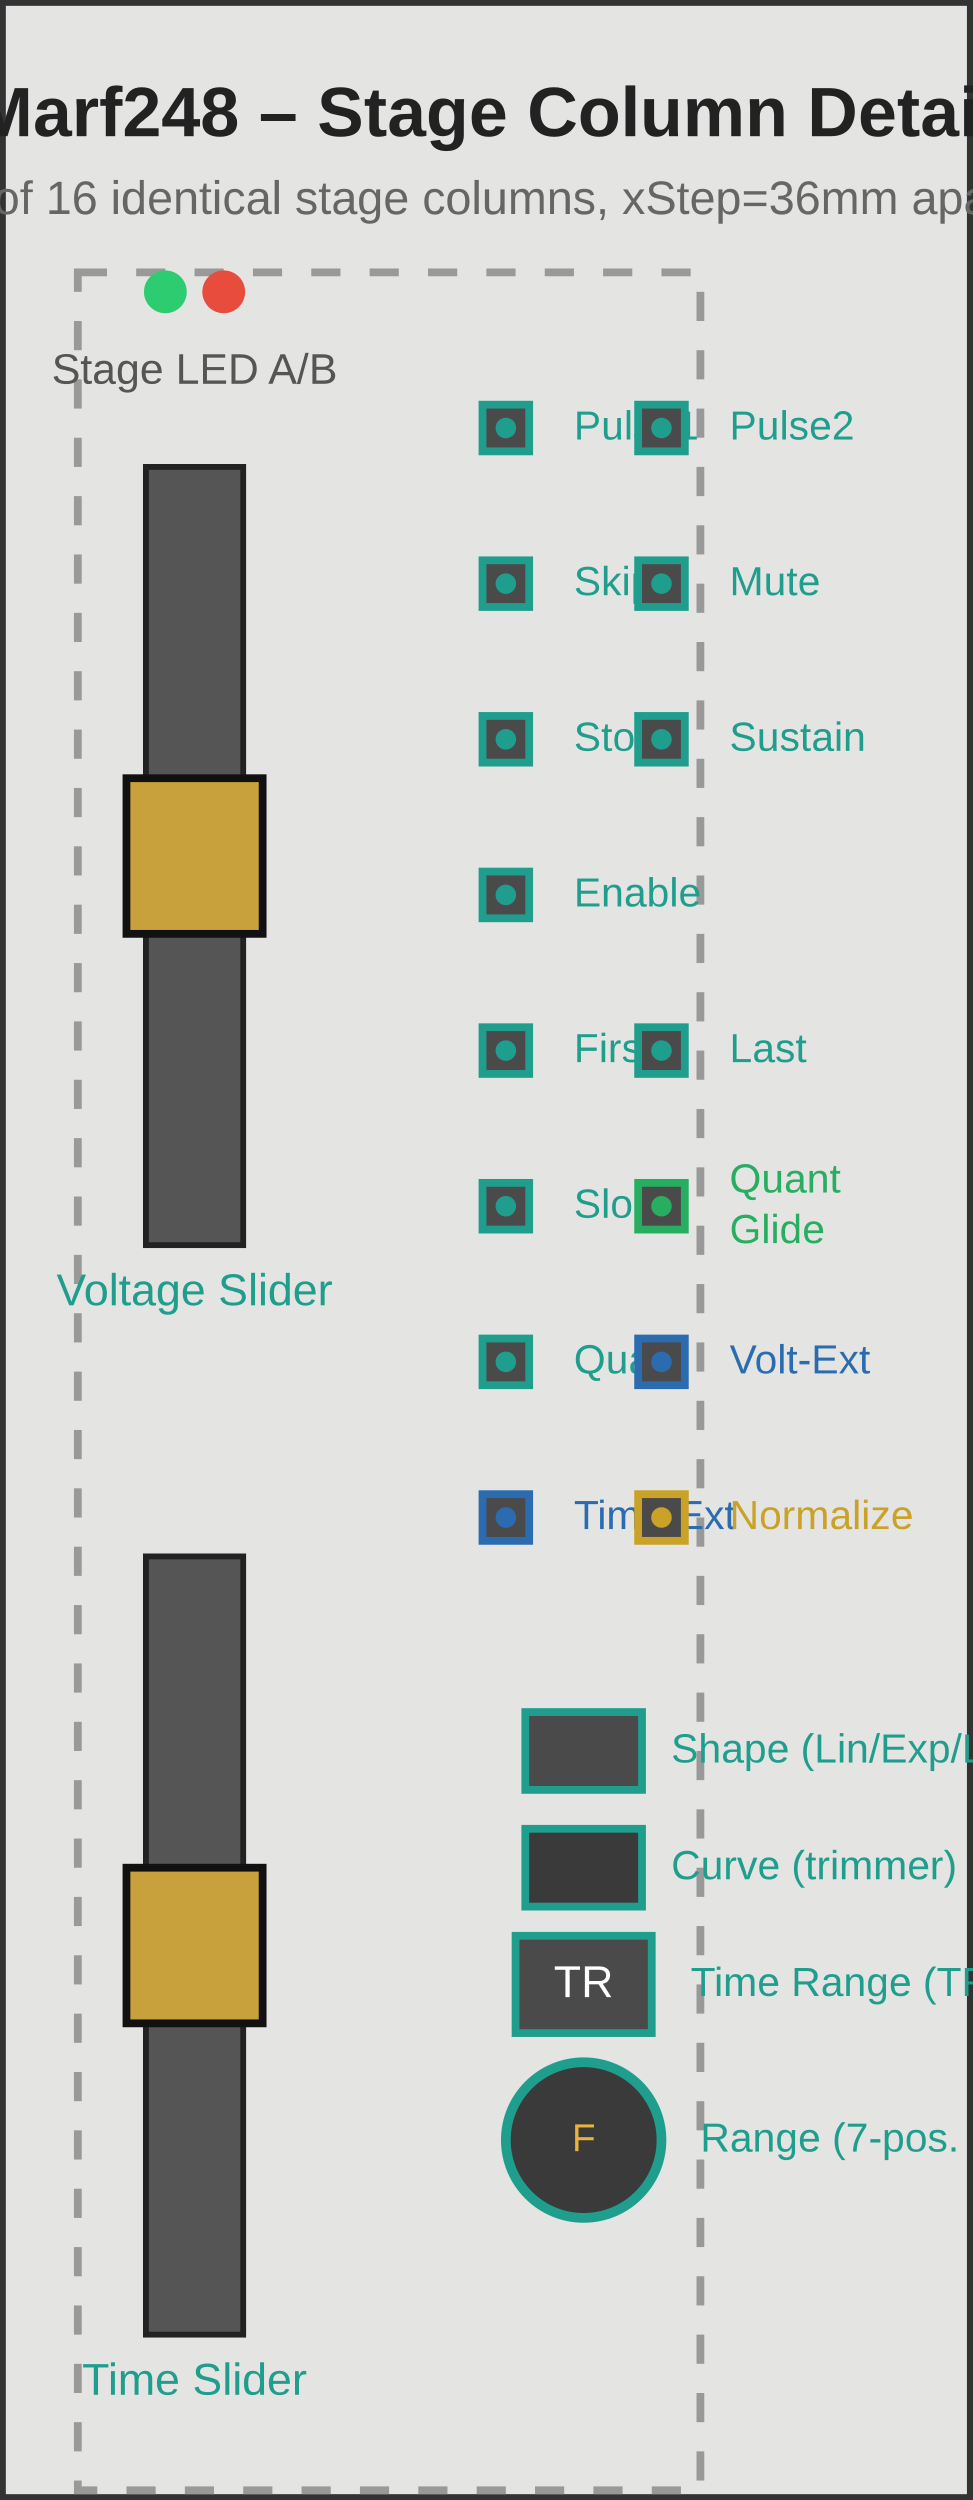
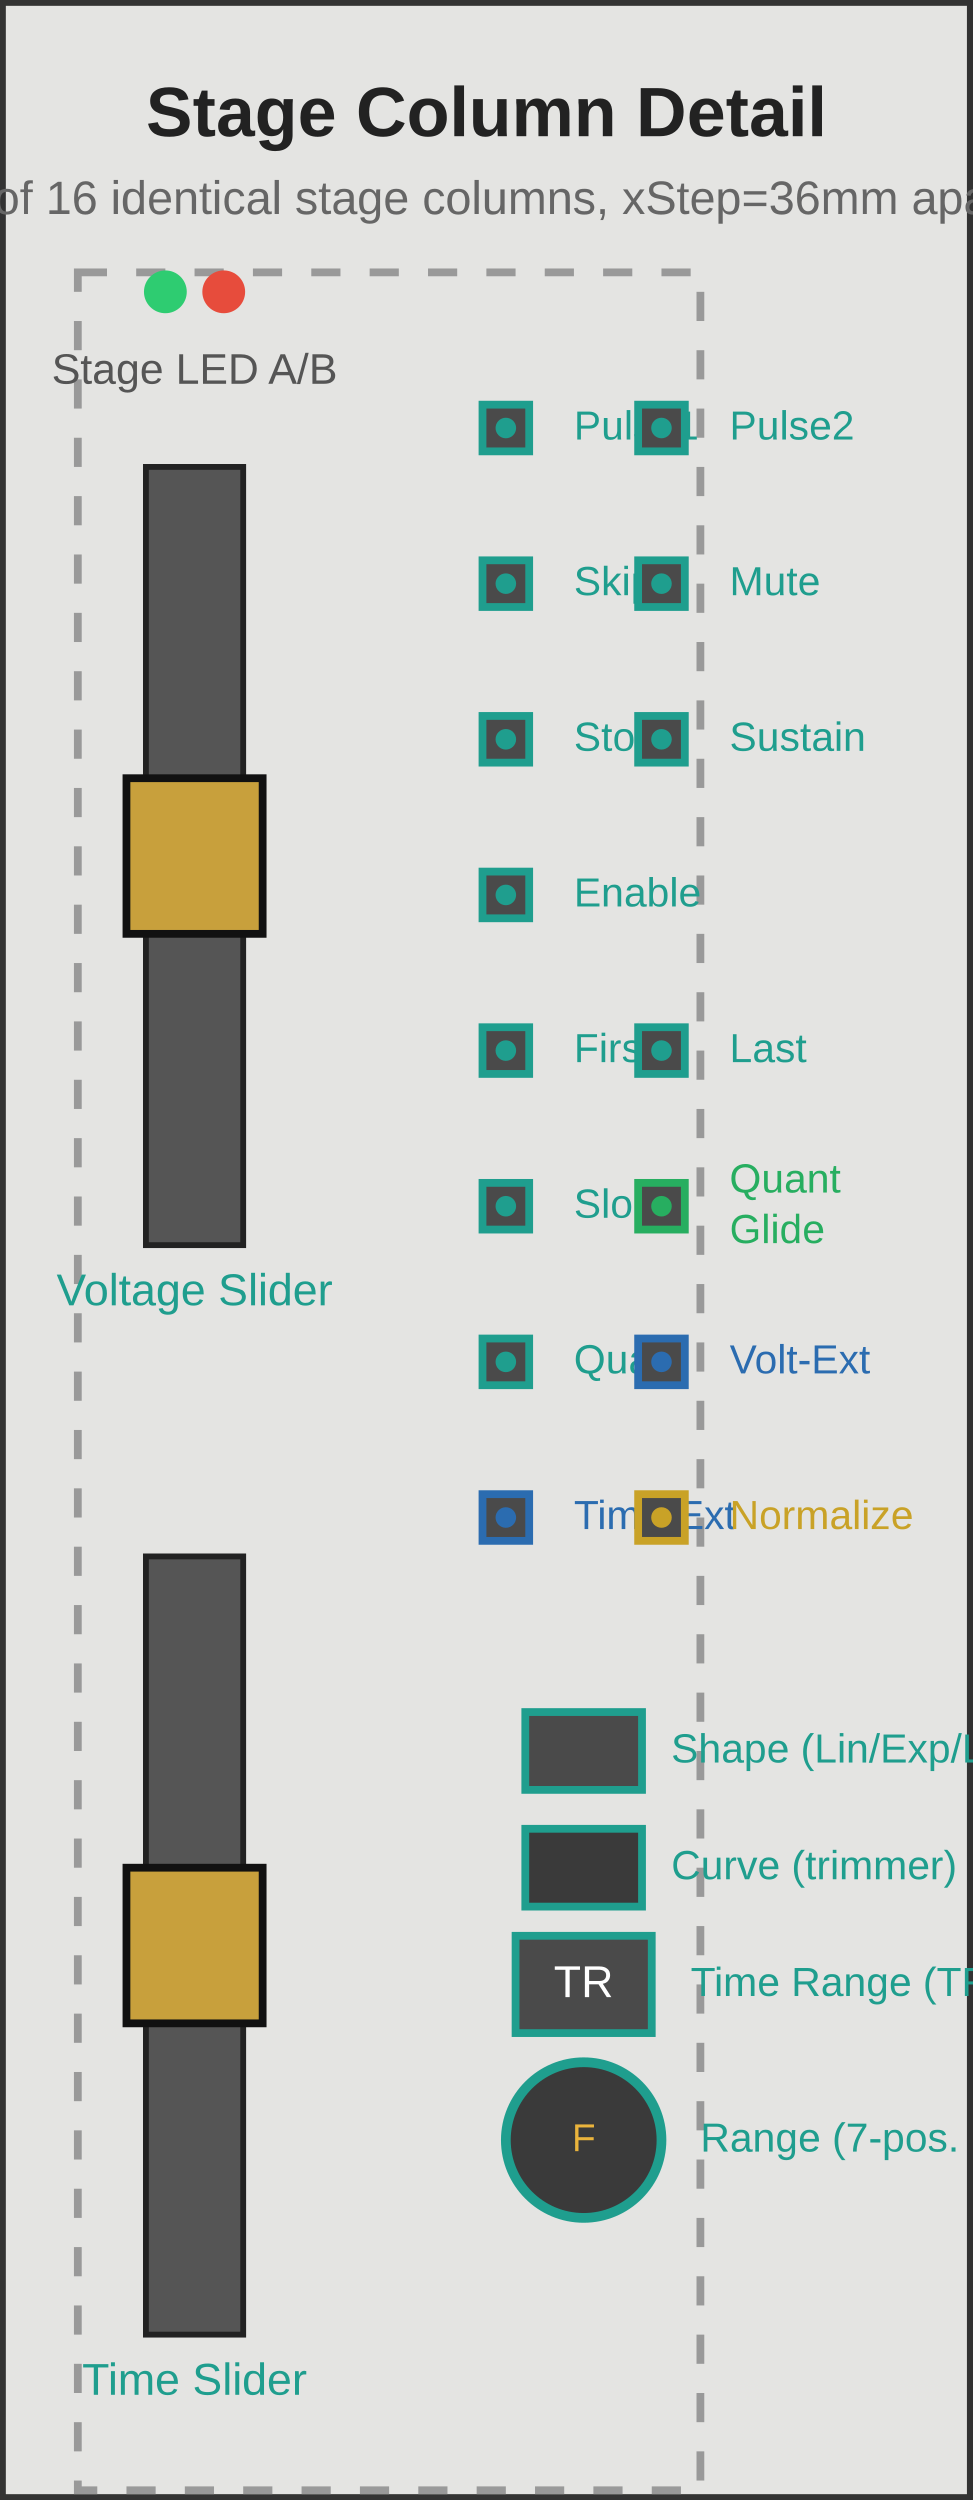
- <svg xmlns="http://www.w3.org/2000/svg" viewBox="0 0 50 128.5" width="200" height="514.0" font-family="Arial, Helvetica, sans-serif">
-   <rect x="0" y="0" width="50" height="128.5" fill="#e4e4e2" stroke="#333333" stroke-width="0.6" />
-   <text x="25.0" y="7" font-size="3.6" fill="#222" text-anchor="middle" font-weight="bold">Marf248 – Stage Column Detail</text>
-   <text x="25.0" y="11" font-size="2.4" fill="#666" text-anchor="middle">(1 of 16 identical stage columns, xStep=36mm apart)</text>
-   <rect x="4" y="14" width="32" height="114" fill="none" stroke="#999" stroke-width="0.4" stroke-dasharray="1.5,1.5" />
-   <circle cx="8.5" cy="15" r="1.1" fill="#2ecc71" />
-   <circle cx="11.5" cy="15" r="1.1" fill="#e74c3c" />
-   <text x="10" y="18.2" font-size="2.2" fill="#555" text-anchor="middle" dominant-baseline="hanging">Stage LED A/B</text>
-   <rect x="7.5" y="24" width="5" height="40" fill="#555" stroke="#222" stroke-width="0.3" />
-   <rect x="6.5" y="40" width="7" height="8" fill="#c8a03c" stroke="#111" stroke-width="0.4" />
-   <text x="10" y="65.5" font-size="2.3" fill="#1f9e8e" text-anchor="middle" dominant-baseline="hanging">Voltage Slider</text>
-   <rect x="7.5" y="80" width="5" height="40" fill="#555" stroke="#222" stroke-width="0.3" />
-   <rect x="6.5" y="96" width="7" height="8" fill="#c8a03c" stroke="#111" stroke-width="0.4" />
-   <text x="10" y="121.5" font-size="2.3" fill="#1f9e8e" text-anchor="middle" dominant-baseline="hanging">Time Slider</text>
-   <rect x="24.8" y="20.8" width="2.4" height="2.4" fill="#4a4a4a" stroke="#1f9e8e" stroke-width="0.4" />
-   <circle cx="26" cy="22" r="0.528" fill="#1f9e8e" />
-   <text x="29.5" y="22.0" font-size="2.1" fill="#1f9e8e" text-anchor="start" dominant-baseline="middle">Pulse1</text>
-   <rect x="32.8" y="20.8" width="2.4" height="2.4" fill="#4a4a4a" stroke="#1f9e8e" stroke-width="0.4" />
-   <circle cx="34" cy="22" r="0.528" fill="#1f9e8e" />
-   <text x="37.5" y="22.0" font-size="2.1" fill="#1f9e8e" text-anchor="start" dominant-baseline="middle">Pulse2</text>
-   <rect x="24.8" y="28.8" width="2.4" height="2.4" fill="#4a4a4a" stroke="#1f9e8e" stroke-width="0.4" />
-   <circle cx="26" cy="30" r="0.528" fill="#1f9e8e" />
-   <text x="29.5" y="30.0" font-size="2.1" fill="#1f9e8e" text-anchor="start" dominant-baseline="middle">Skip</text>
-   <rect x="32.8" y="28.8" width="2.4" height="2.4" fill="#4a4a4a" stroke="#1f9e8e" stroke-width="0.4" />
-   <circle cx="34" cy="30" r="0.528" fill="#1f9e8e" />
-   <text x="37.5" y="30.0" font-size="2.1" fill="#1f9e8e" text-anchor="start" dominant-baseline="middle">Mute</text>
-   <rect x="24.8" y="36.8" width="2.4" height="2.4" fill="#4a4a4a" stroke="#1f9e8e" stroke-width="0.4" />
-   <circle cx="26" cy="38" r="0.528" fill="#1f9e8e" />
-   <text x="29.5" y="38.0" font-size="2.1" fill="#1f9e8e" text-anchor="start" dominant-baseline="middle">Stop</text>
-   <rect x="32.8" y="36.8" width="2.4" height="2.4" fill="#4a4a4a" stroke="#1f9e8e" stroke-width="0.4" />
-   <circle cx="34" cy="38" r="0.528" fill="#1f9e8e" />
-   <text x="37.5" y="38.0" font-size="2.1" fill="#1f9e8e" text-anchor="start" dominant-baseline="middle">Sustain</text>
-   <rect x="24.8" y="44.8" width="2.4" height="2.4" fill="#4a4a4a" stroke="#1f9e8e" stroke-width="0.4" />
-   <circle cx="26" cy="46" r="0.528" fill="#1f9e8e" />
-   <text x="29.5" y="46.0" font-size="2.1" fill="#1f9e8e" text-anchor="start" dominant-baseline="middle">Enable</text>
-   <rect x="24.8" y="52.8" width="2.4" height="2.4" fill="#4a4a4a" stroke="#1f9e8e" stroke-width="0.4" />
-   <circle cx="26" cy="54" r="0.528" fill="#1f9e8e" />
-   <text x="29.5" y="54.0" font-size="2.1" fill="#1f9e8e" text-anchor="start" dominant-baseline="middle">First</text>
-   <rect x="32.8" y="52.8" width="2.4" height="2.4" fill="#4a4a4a" stroke="#1f9e8e" stroke-width="0.4" />
-   <circle cx="34" cy="54" r="0.528" fill="#1f9e8e" />
-   <text x="37.5" y="54.0" font-size="2.1" fill="#1f9e8e" text-anchor="start" dominant-baseline="middle">Last</text>
-   <rect x="24.8" y="60.8" width="2.4" height="2.4" fill="#4a4a4a" stroke="#1f9e8e" stroke-width="0.4" />
-   <circle cx="26" cy="62" r="0.528" fill="#1f9e8e" />
-   <text x="29.5" y="62.0" font-size="2.1" fill="#1f9e8e" text-anchor="start" dominant-baseline="middle">Slope</text>
-   <rect x="32.8" y="60.8" width="2.4" height="2.4" fill="#4a4a4a" stroke="#27ae60" stroke-width="0.4" />
-   <circle cx="34" cy="62" r="0.528" fill="#27ae60" />
-   <text x="37.5" y="60.7" font-size="2.1" fill="#27ae60" text-anchor="start" dominant-baseline="middle">Quant</text>
-   <text x="37.5" y="63.3" font-size="2.1" fill="#27ae60" text-anchor="start" dominant-baseline="middle">Glide</text>
-   <rect x="24.8" y="68.8" width="2.4" height="2.4" fill="#4a4a4a" stroke="#1f9e8e" stroke-width="0.4" />
-   <circle cx="26" cy="70" r="0.528" fill="#1f9e8e" />
-   <text x="29.5" y="70.0" font-size="2.1" fill="#1f9e8e" text-anchor="start" dominant-baseline="middle">Quant</text>
-   <rect x="32.8" y="68.8" width="2.4" height="2.4" fill="#4a4a4a" stroke="#2b6cb0" stroke-width="0.4" />
-   <circle cx="34" cy="70" r="0.528" fill="#2b6cb0" />
-   <text x="37.5" y="70.0" font-size="2.1" fill="#2b6cb0" text-anchor="start" dominant-baseline="middle">Volt-Ext</text>
-   <rect x="24.8" y="76.8" width="2.4" height="2.4" fill="#4a4a4a" stroke="#2b6cb0" stroke-width="0.4" />
-   <circle cx="26" cy="78" r="0.528" fill="#2b6cb0" />
-   <text x="29.5" y="78.0" font-size="2.1" fill="#2b6cb0" text-anchor="start" dominant-baseline="middle">Time-Ext</text>
-   <rect x="32.8" y="76.8" width="2.4" height="2.4" fill="#4a4a4a" stroke="#c9a227" stroke-width="0.4" />
-   <circle cx="34" cy="78" r="0.528" fill="#c9a227" />
-   <text x="37.5" y="78.0" font-size="2.1" fill="#c9a227" text-anchor="start" dominant-baseline="middle">Normalize</text>
-   <rect x="27" y="88" width="6" height="4" fill="#4a4a4a" stroke="#1f9e8e" stroke-width="0.4" />
-   <text x="34.5" y="90" font-size="2.1" fill="#1f9e8e" text-anchor="start" dominant-baseline="middle">Shape (Lin/Exp/Log cycle)</text>
-   <rect x="27" y="94" width="6" height="4" fill="#3a3a3a" stroke="#1f9e8e" stroke-width="0.4" />
-   <text x="34.5" y="96" font-size="2.1" fill="#1f9e8e" text-anchor="start" dominant-baseline="middle">Curve (trimmer)</text>
-   <rect x="26.5" y="99.5" width="7" height="5" fill="#4a4a4a" stroke="#1f9e8e" stroke-width="0.4" />
-   <text x="30" y="102" font-size="2.3" fill="#fff" text-anchor="middle" dominant-baseline="middle">TR</text>
-   <text x="35.5" y="102" font-size="2.1" fill="#1f9e8e" text-anchor="start" dominant-baseline="middle">Time Range (TR1-4 cycle)</text>
-   <circle cx="30" cy="110" r="4" fill="#3a3a3a" stroke="#1f9e8e" stroke-width="0.5" />
-   <text x="30" y="110" font-size="2" fill="#eab43c" text-anchor="middle" dominant-baseline="middle">F</text>
-   <text x="36" y="110" font-size="2.1" fill="#1f9e8e" text-anchor="start" dominant-baseline="middle">Range (7-pos. knob F/H/L0..L8)</text>
+ <svg xmlns="http://www.w3.org/2000/svg" viewBox="0 0 50 128.5" width="200" height="514.0" font-family="Arial, Helvetica, sans-serif" version="1.1" id="svg28">
+   <defs id="defs28" />
+   <rect x="0" y="0" width="50" height="128.5" fill="#e4e4e2" stroke="#333333" stroke-width="0.6" id="rect1" />
+   <text x="25" y="7" font-size="3.6px" fill="#222222" text-anchor="middle" font-weight="bold" id="text1">Stage Column Detail</text>
+   <text x="25.0" y="11" font-size="2.4" fill="#666" text-anchor="middle" id="text2">(1 of 16 identical stage columns, xStep=36mm apart)</text>
+   <rect x="4" y="14" width="32" height="114" fill="none" stroke="#999" stroke-width="0.4" stroke-dasharray="1.5,1.5" id="rect2" />
+   <circle cx="8.5" cy="15" r="1.1" fill="#2ecc71" id="circle2" />
+   <circle cx="11.5" cy="15" r="1.1" fill="#e74c3c" id="circle3" />
+   <text x="10" y="18.2" font-size="2.2" fill="#555" text-anchor="middle" dominant-baseline="hanging" id="text3">Stage LED A/B</text>
+   <rect x="7.5" y="24" width="5" height="40" fill="#555" stroke="#222" stroke-width="0.3" id="rect3" />
+   <rect x="6.5" y="40" width="7" height="8" fill="#c8a03c" stroke="#111" stroke-width="0.4" id="rect4" />
+   <text x="10" y="65.5" font-size="2.3" fill="#1f9e8e" text-anchor="middle" dominant-baseline="hanging" id="text4">Voltage Slider</text>
+   <rect x="7.5" y="80" width="5" height="40" fill="#555" stroke="#222" stroke-width="0.3" id="rect5" />
+   <rect x="6.5" y="96" width="7" height="8" fill="#c8a03c" stroke="#111" stroke-width="0.4" id="rect6" />
+   <text x="10" y="121.5" font-size="2.3" fill="#1f9e8e" text-anchor="middle" dominant-baseline="hanging" id="text6">Time Slider</text>
+   <rect x="24.8" y="20.8" width="2.4" height="2.4" fill="#4a4a4a" stroke="#1f9e8e" stroke-width="0.4" id="rect7" />
+   <circle cx="26" cy="22" r="0.528" fill="#1f9e8e" id="circle7" />
+   <text x="29.5" y="22.0" font-size="2.1" fill="#1f9e8e" text-anchor="start" dominant-baseline="middle" id="text7">Pulse1</text>
+   <rect x="32.8" y="20.8" width="2.4" height="2.4" fill="#4a4a4a" stroke="#1f9e8e" stroke-width="0.4" id="rect8" />
+   <circle cx="34" cy="22" r="0.528" fill="#1f9e8e" id="circle8" />
+   <text x="37.5" y="22.0" font-size="2.1" fill="#1f9e8e" text-anchor="start" dominant-baseline="middle" id="text8">Pulse2</text>
+   <rect x="24.8" y="28.8" width="2.4" height="2.4" fill="#4a4a4a" stroke="#1f9e8e" stroke-width="0.4" id="rect9" />
+   <circle cx="26" cy="30" r="0.528" fill="#1f9e8e" id="circle9" />
+   <text x="29.5" y="30.0" font-size="2.1" fill="#1f9e8e" text-anchor="start" dominant-baseline="middle" id="text9">Skip</text>
+   <rect x="32.8" y="28.8" width="2.4" height="2.4" fill="#4a4a4a" stroke="#1f9e8e" stroke-width="0.4" id="rect10" />
+   <circle cx="34" cy="30" r="0.528" fill="#1f9e8e" id="circle10" />
+   <text x="37.5" y="30.0" font-size="2.1" fill="#1f9e8e" text-anchor="start" dominant-baseline="middle" id="text10">Mute</text>
+   <rect x="24.8" y="36.8" width="2.4" height="2.4" fill="#4a4a4a" stroke="#1f9e8e" stroke-width="0.4" id="rect11" />
+   <circle cx="26" cy="38" r="0.528" fill="#1f9e8e" id="circle11" />
+   <text x="29.5" y="38.0" font-size="2.1" fill="#1f9e8e" text-anchor="start" dominant-baseline="middle" id="text11">Stop</text>
+   <rect x="32.8" y="36.8" width="2.4" height="2.4" fill="#4a4a4a" stroke="#1f9e8e" stroke-width="0.4" id="rect12" />
+   <circle cx="34" cy="38" r="0.528" fill="#1f9e8e" id="circle12" />
+   <text x="37.5" y="38.0" font-size="2.1" fill="#1f9e8e" text-anchor="start" dominant-baseline="middle" id="text12">Sustain</text>
+   <rect x="24.8" y="44.8" width="2.4" height="2.4" fill="#4a4a4a" stroke="#1f9e8e" stroke-width="0.4" id="rect13" />
+   <circle cx="26" cy="46" r="0.528" fill="#1f9e8e" id="circle13" />
+   <text x="29.5" y="46.0" font-size="2.1" fill="#1f9e8e" text-anchor="start" dominant-baseline="middle" id="text13">Enable</text>
+   <rect x="24.8" y="52.8" width="2.4" height="2.4" fill="#4a4a4a" stroke="#1f9e8e" stroke-width="0.4" id="rect14" />
+   <circle cx="26" cy="54" r="0.528" fill="#1f9e8e" id="circle14" />
+   <text x="29.5" y="54.0" font-size="2.1" fill="#1f9e8e" text-anchor="start" dominant-baseline="middle" id="text14">First</text>
+   <rect x="32.8" y="52.8" width="2.4" height="2.4" fill="#4a4a4a" stroke="#1f9e8e" stroke-width="0.4" id="rect15" />
+   <circle cx="34" cy="54" r="0.528" fill="#1f9e8e" id="circle15" />
+   <text x="37.5" y="54.0" font-size="2.1" fill="#1f9e8e" text-anchor="start" dominant-baseline="middle" id="text15">Last</text>
+   <rect x="24.8" y="60.8" width="2.4" height="2.4" fill="#4a4a4a" stroke="#1f9e8e" stroke-width="0.4" id="rect16" />
+   <circle cx="26" cy="62" r="0.528" fill="#1f9e8e" id="circle16" />
+   <text x="29.5" y="62.0" font-size="2.1" fill="#1f9e8e" text-anchor="start" dominant-baseline="middle" id="text16">Slope</text>
+   <rect x="32.8" y="60.8" width="2.4" height="2.4" fill="#4a4a4a" stroke="#27ae60" stroke-width="0.4" id="rect17" />
+   <circle cx="34" cy="62" r="0.528" fill="#27ae60" id="circle17" />
+   <text x="37.5" y="60.7" font-size="2.1" fill="#27ae60" text-anchor="start" dominant-baseline="middle" id="text17">Quant</text>
+   <text x="37.5" y="63.3" font-size="2.1" fill="#27ae60" text-anchor="start" dominant-baseline="middle" id="text18">Glide</text>
+   <rect x="24.8" y="68.8" width="2.4" height="2.4" fill="#4a4a4a" stroke="#1f9e8e" stroke-width="0.4" id="rect18" />
+   <circle cx="26" cy="70" r="0.528" fill="#1f9e8e" id="circle18" />
+   <text x="29.5" y="70.0" font-size="2.1" fill="#1f9e8e" text-anchor="start" dominant-baseline="middle" id="text19">Quant</text>
+   <rect x="32.8" y="68.8" width="2.4" height="2.4" fill="#4a4a4a" stroke="#2b6cb0" stroke-width="0.4" id="rect19" />
+   <circle cx="34" cy="70" r="0.528" fill="#2b6cb0" id="circle19" />
+   <text x="37.5" y="70.0" font-size="2.1" fill="#2b6cb0" text-anchor="start" dominant-baseline="middle" id="text20">Volt-Ext</text>
+   <rect x="24.8" y="76.8" width="2.4" height="2.4" fill="#4a4a4a" stroke="#2b6cb0" stroke-width="0.4" id="rect20" />
+   <circle cx="26" cy="78" r="0.528" fill="#2b6cb0" id="circle20" />
+   <text x="29.5" y="78.0" font-size="2.1" fill="#2b6cb0" text-anchor="start" dominant-baseline="middle" id="text21">Time-Ext</text>
+   <rect x="32.8" y="76.8" width="2.4" height="2.4" fill="#4a4a4a" stroke="#c9a227" stroke-width="0.4" id="rect21" />
+   <circle cx="34" cy="78" r="0.528" fill="#c9a227" id="circle21" />
+   <text x="37.5" y="78.0" font-size="2.1" fill="#c9a227" text-anchor="start" dominant-baseline="middle" id="text22">Normalize</text>
+   <rect x="27" y="88" width="6" height="4" fill="#4a4a4a" stroke="#1f9e8e" stroke-width="0.4" id="rect22" />
+   <text x="34.5" y="90" font-size="2.1" fill="#1f9e8e" text-anchor="start" dominant-baseline="middle" id="text23">Shape (Lin/Exp/Log cycle)</text>
+   <rect x="27" y="94" width="6" height="4" fill="#3a3a3a" stroke="#1f9e8e" stroke-width="0.4" id="rect23" />
+   <text x="34.5" y="96" font-size="2.1" fill="#1f9e8e" text-anchor="start" dominant-baseline="middle" id="text24">Curve (trimmer)</text>
+   <rect x="26.5" y="99.5" width="7" height="5" fill="#4a4a4a" stroke="#1f9e8e" stroke-width="0.4" id="rect24" />
+   <text x="30" y="102" font-size="2.3" fill="#fff" text-anchor="middle" dominant-baseline="middle" id="text25">TR</text>
+   <text x="35.5" y="102" font-size="2.1" fill="#1f9e8e" text-anchor="start" dominant-baseline="middle" id="text26">Time Range (TR1-4 cycle)</text>
+   <circle cx="30" cy="110" r="4" fill="#3a3a3a" stroke="#1f9e8e" stroke-width="0.5" id="circle26" />
+   <text x="30" y="110" font-size="2" fill="#eab43c" text-anchor="middle" dominant-baseline="middle" id="text27">F</text>
+   <text x="36" y="110" font-size="2.1" fill="#1f9e8e" text-anchor="start" dominant-baseline="middle" id="text28">Range (7-pos. knob F/H/L0..L8)</text>
</svg>
